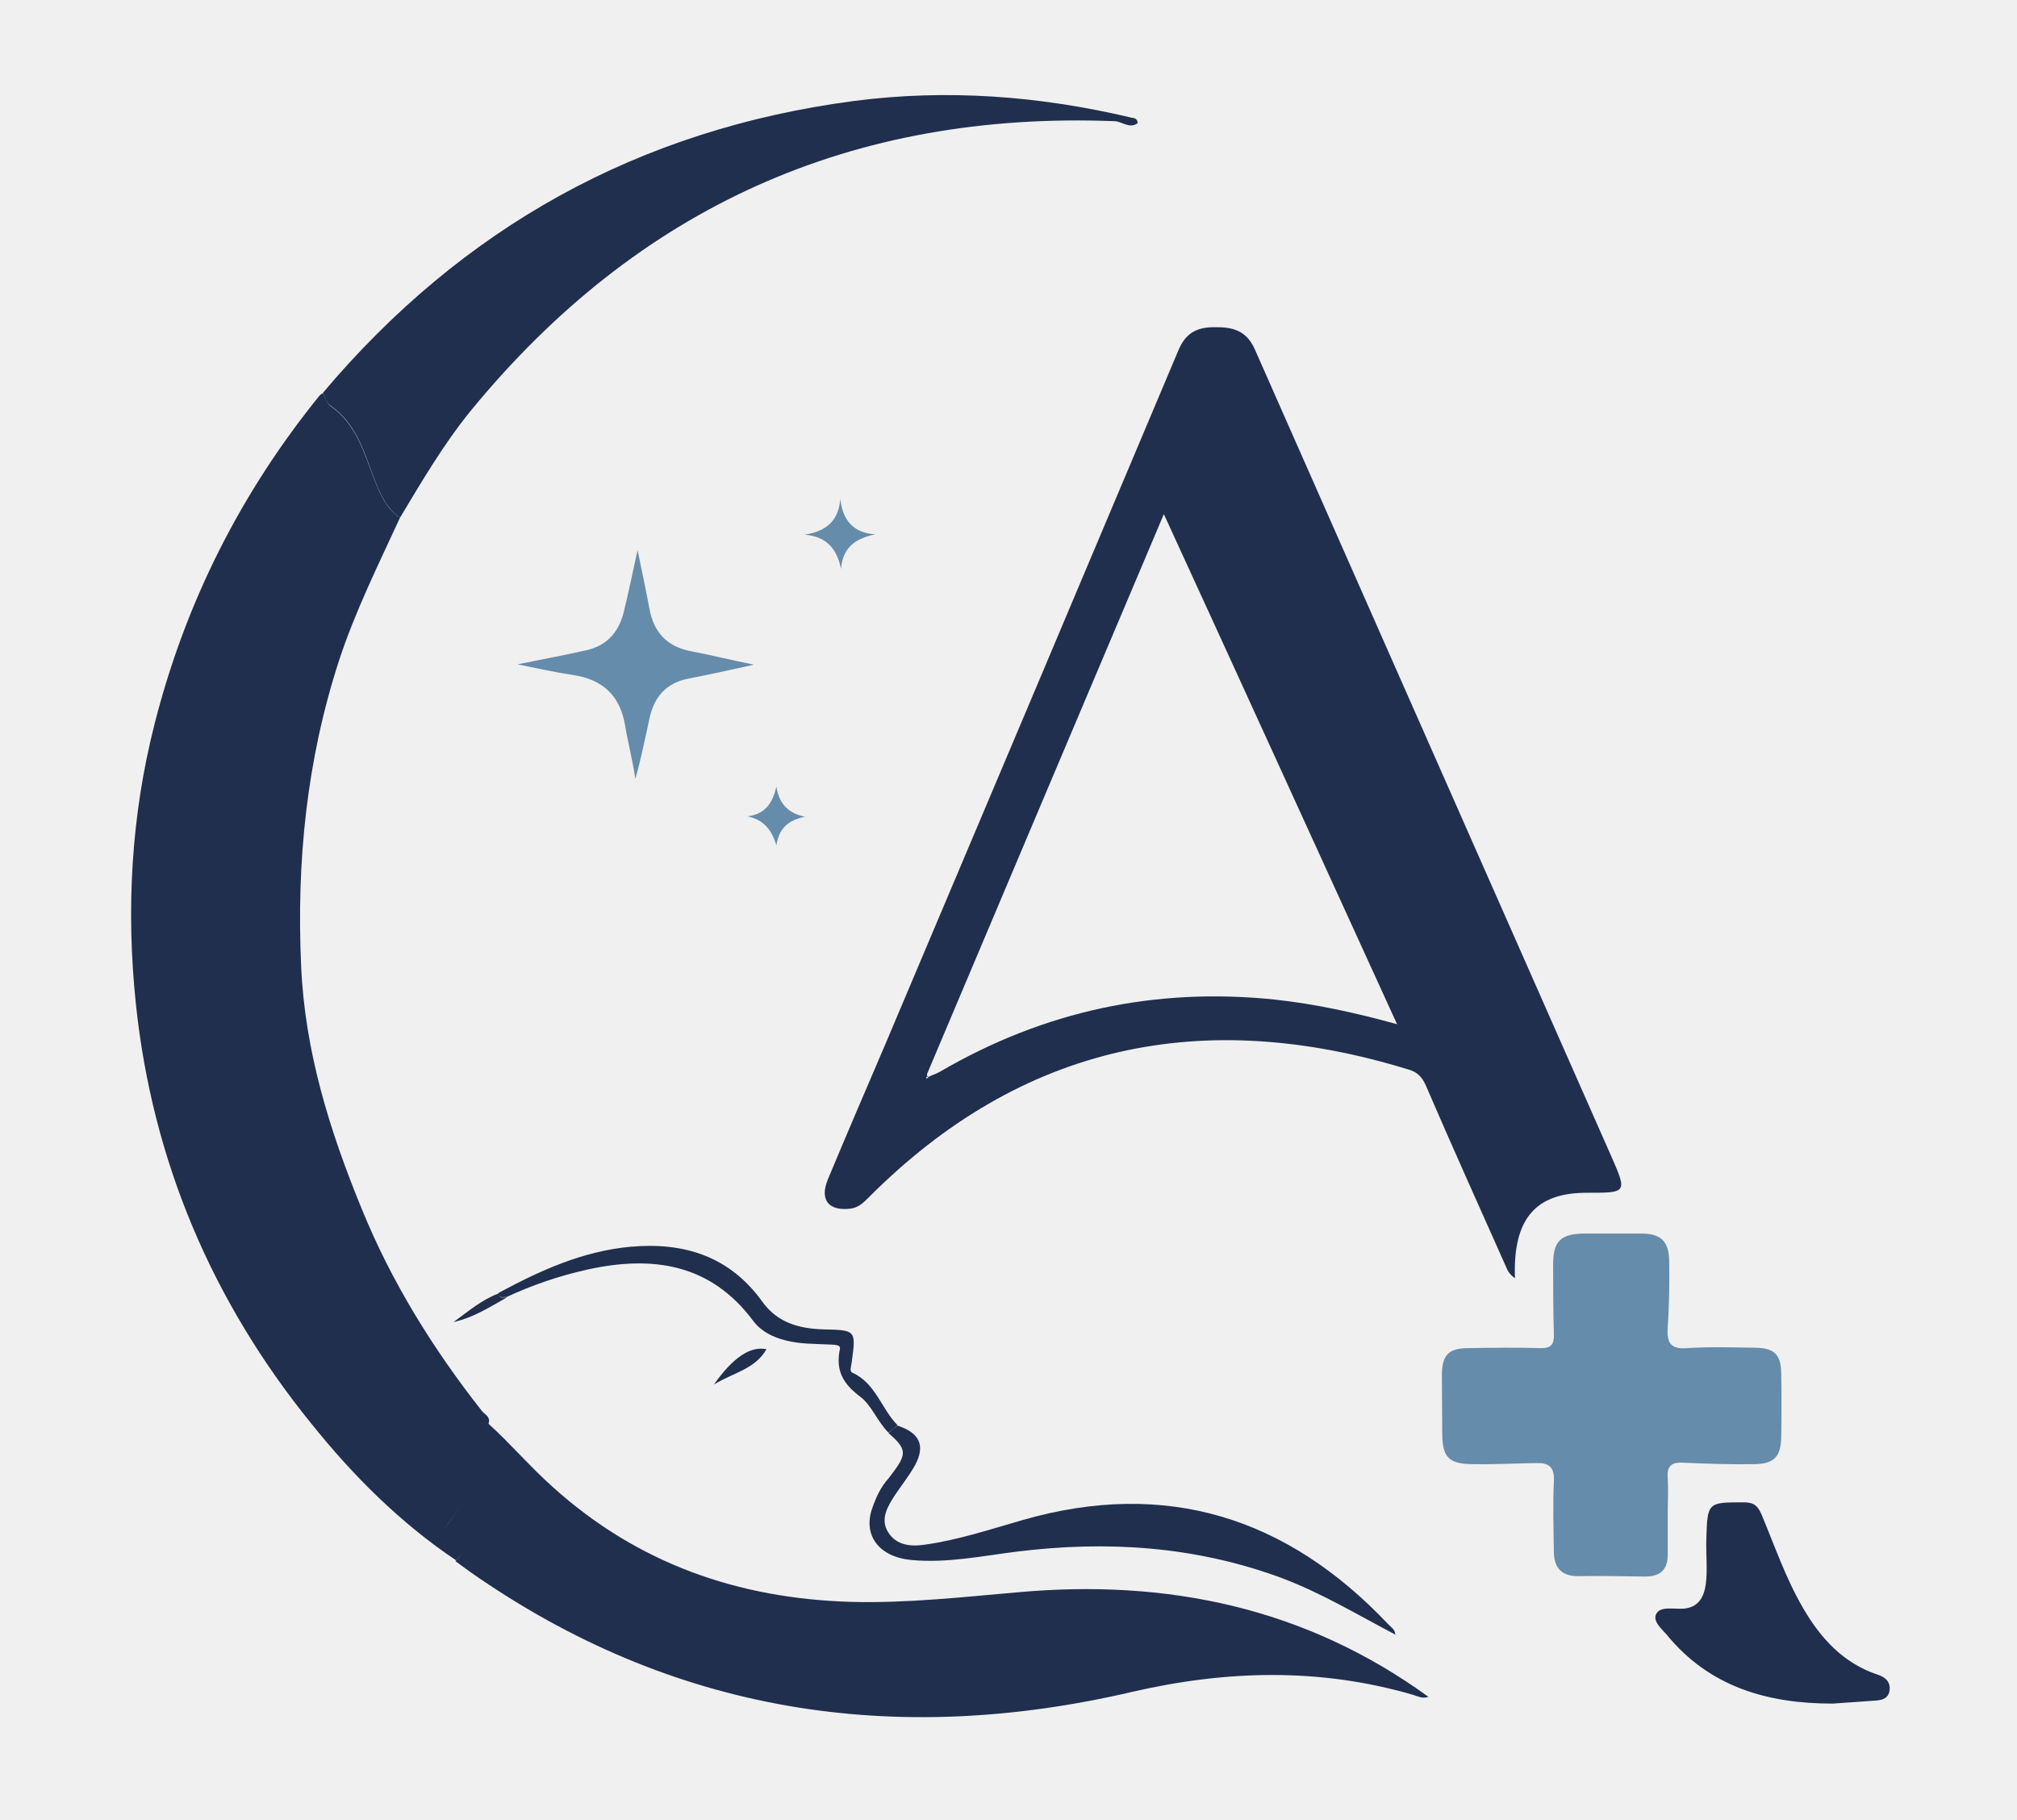
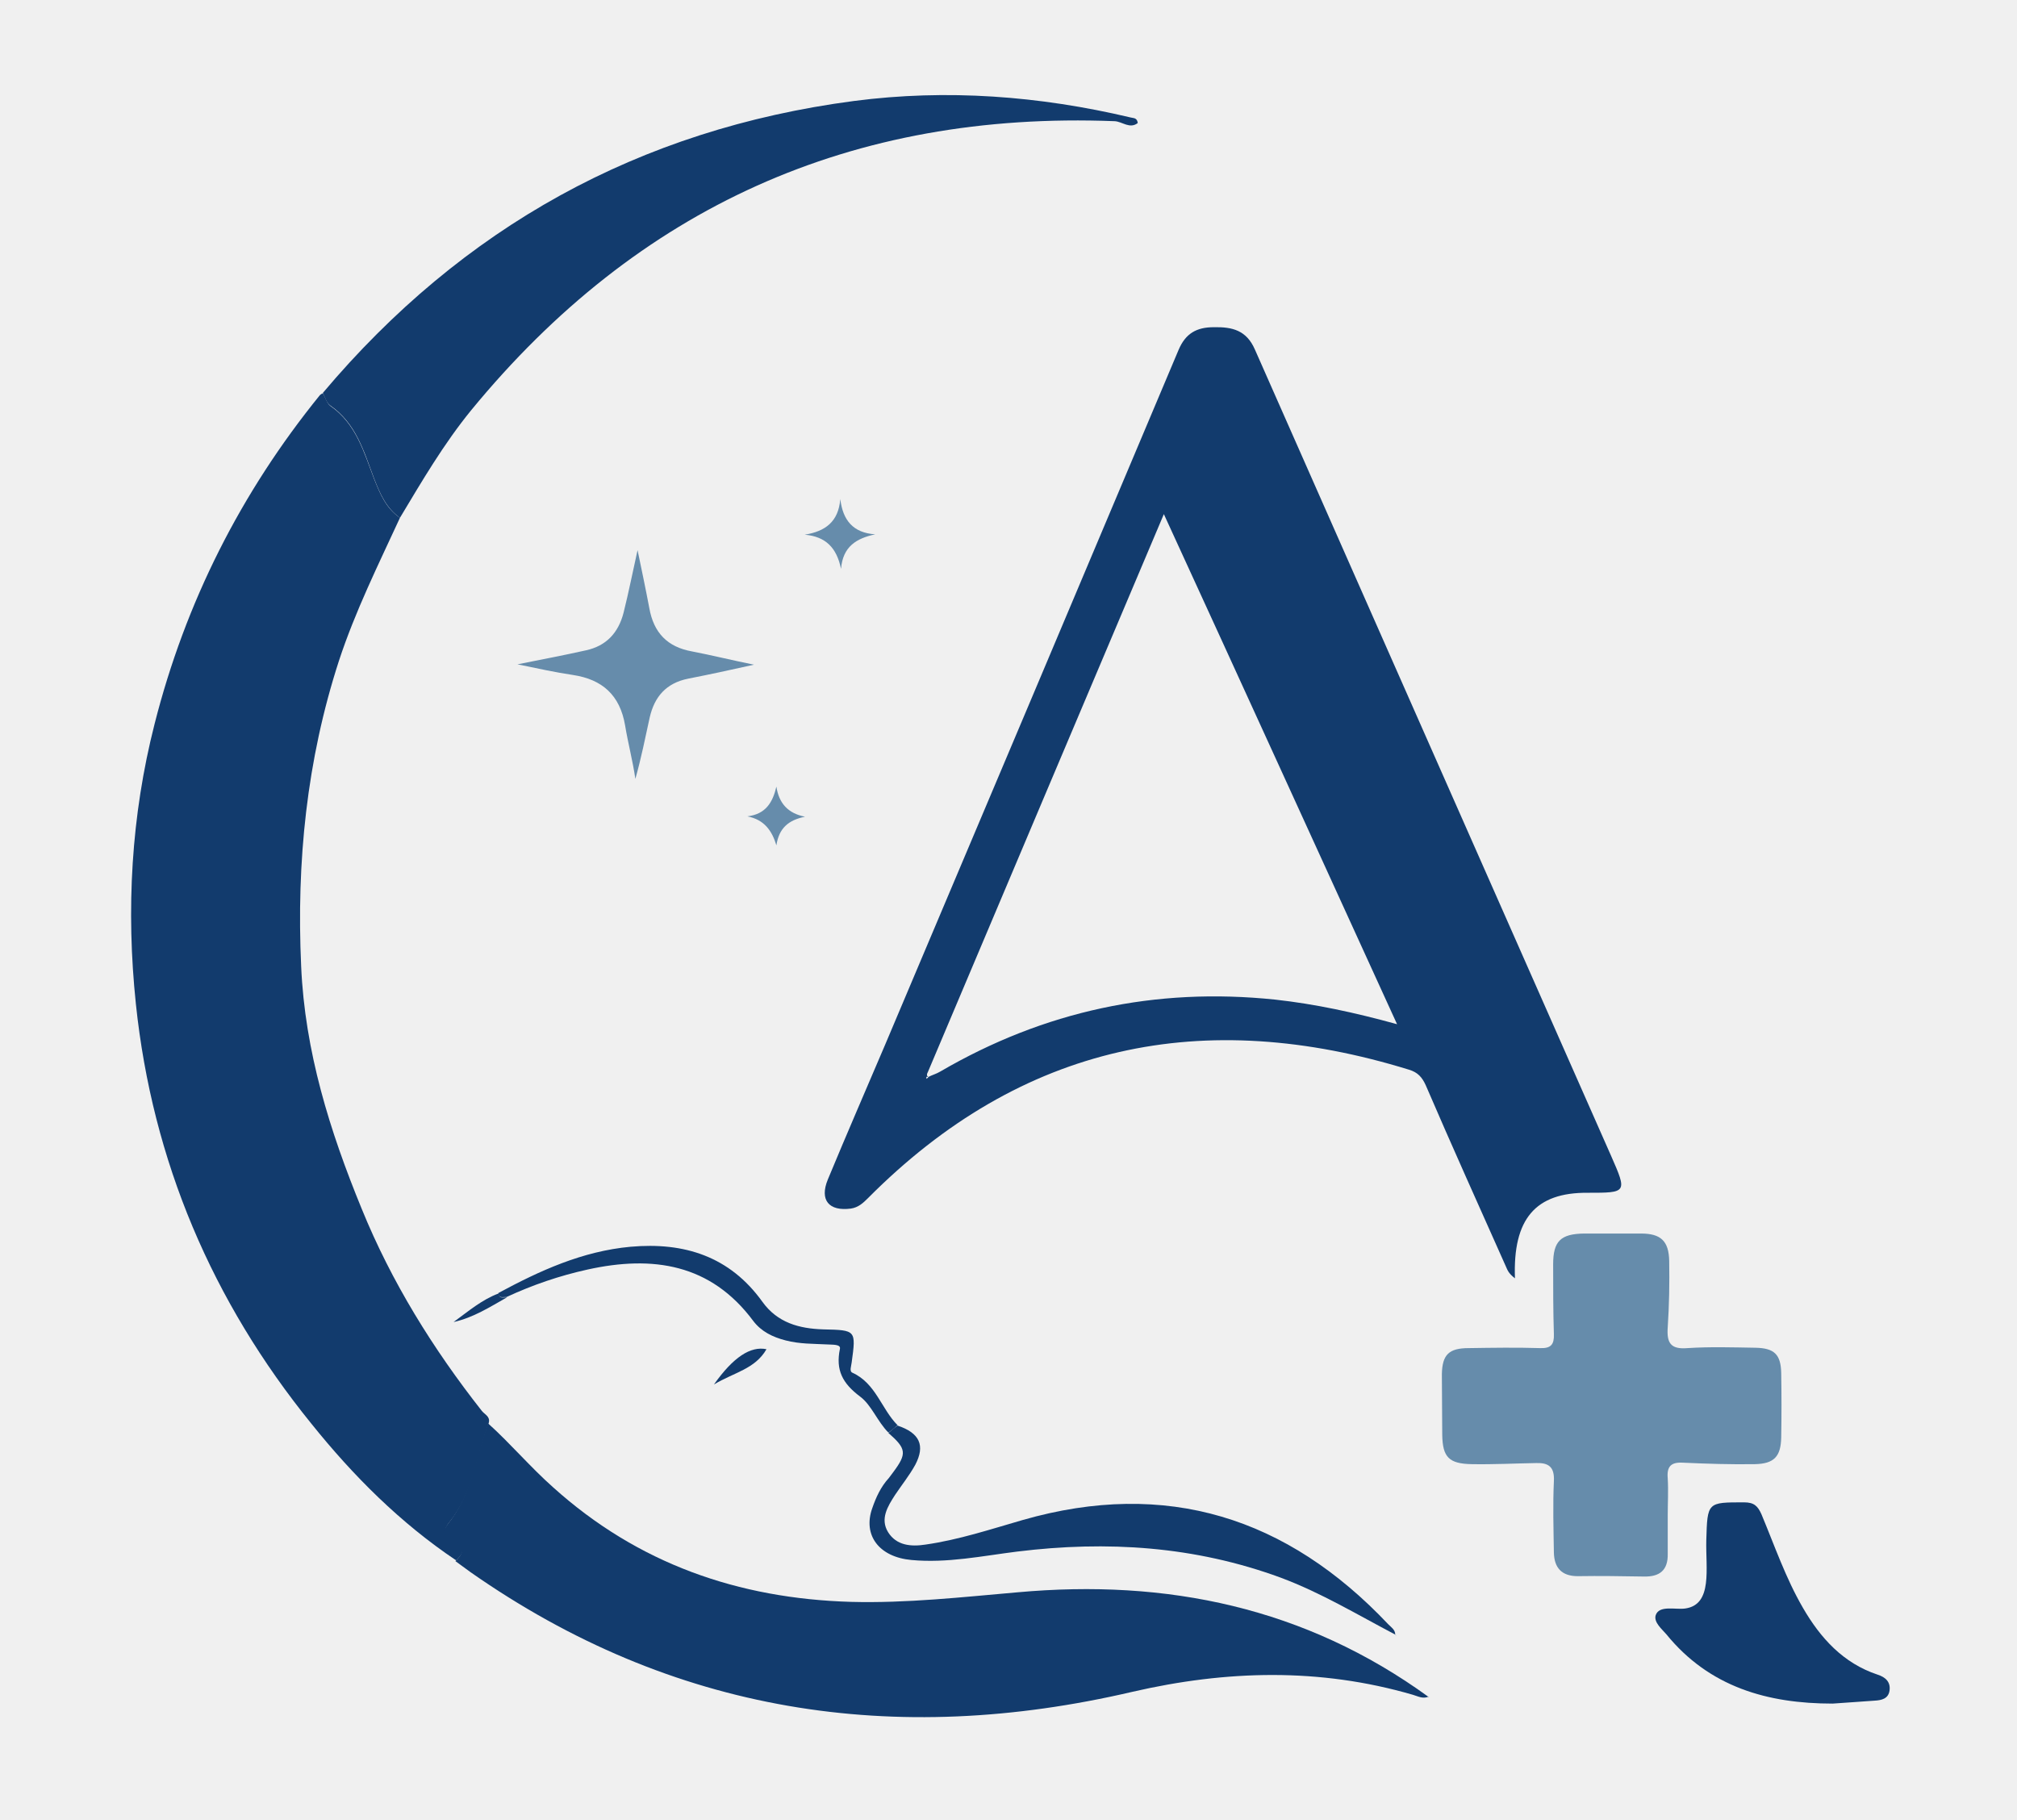
<svg xmlns="http://www.w3.org/2000/svg" version="1.1" id="Calque_1" x="0px" y="0px" viewBox="0 0 549.2 495.5" style="enable-background:new 0 0 549.2 495.5;" xml:space="preserve">
  <style type="text/css">
- 	.st0{fill:#202F4E;}
+ 	.st0{fill:#123B6D;}
	.st1{fill:#668CAB;}
	.st2{fill:#FFFFFF;}
</style>
  <g>
    <path class="st0" d="M412.5,348.1c-1.8-1.4-2-2.2-2.5-3.3c-7.3-16.4-14.7-32.8-21.8-49.3c-1-2.2-2.2-3.5-4.5-4.2   c-56-17.3-105.5-7.2-147.4,35c-1.3,1.3-2.6,2.5-4.6,2.8c-6,0.8-8.6-2.3-6.3-7.9c5.1-12.3,10.4-24.5,15.6-36.7   c26.7-63.1,53.3-126.1,79.9-189.2c1.9-4.5,4.9-6.2,9.6-6.2c5-0.1,8.9,0.8,11.2,6.1c32.3,73.2,64.7,146.4,97,219.6   c4.4,10,4.3,10-6.4,10C418.1,324.7,411.9,331.9,412.5,348.1z M252.9,293.2c1-0.5,2.1-0.8,3.1-1.4c28.3-16.5,58.6-23,91.2-19.6   c10.9,1.2,21.6,3.5,33.2,6.7c-21.3-46.6-42.1-92.3-63.5-138.9c-21.8,51.5-43,101.6-64.2,151.8c-0.3,0.6-0.6,1.2,0.3,1.6   c-0.2,0-0.5-0.1-0.7-0.1c0,0.2,0,0.3,0,0.5C252.5,293.5,252.7,293.3,252.9,293.2z" />
    <path class="st0" d="M108.9,141c-5.9,12.8-12.2,25.5-16.6,38.9c-8.8,27.1-11.6,54.8-10.3,83.2c1,23.2,7.8,44.9,16.5,66.1   c8.1,19.9,19.4,38.1,32.7,55c0.8,1,2.3,1.5,1.9,3.2c-3.4,9.2-4.3,19.3-10.9,27.3c-1.3,1.6-1.4,3.4,1,4.4c3.5,1.4,3.6,3.4,1,5.8   c-15.2-10.2-28-23-39.4-37.2C57.8,354.4,41.5,316.2,37,273.4c-2.7-25.7-1.3-51.2,5.1-76.3c8.4-33.1,23.5-63,45-89.5   c0.2-0.2,0.5-0.4,0.8-0.5c0.7,1.1,1.1,2.7,2,3.4c7.1,4.9,9.2,12.7,12,20C103.5,134.5,105.1,138.4,108.9,141z" />
    <path class="st0" d="M124,425.1c2.6-2.4,2.5-4.4-1-5.8c-2.4-1-2.3-2.8-1-4.4c6.5-8,7.4-18.1,10.9-27.3c6.2,5.6,11.5,11.9,17.7,17.4   c23.1,20.8,50.4,30.3,81.1,31.2c15.2,0.4,30.3-1.3,45.3-2.6c40.7-3.7,78.4,4.1,112,28.5L389,462c-1.6,0.7-2.9-0.1-4.3-0.5   c-25.4-7.4-50.8-6.7-76.4-0.8c-64.7,15.1-125.2,5.9-180.2-32.6C126.7,427.1,125.4,426.1,124,425.1z" />
    <path class="st0" d="M108.9,141c-3.7-2.6-5.4-6.5-7-10.6c-2.8-7.4-4.9-15.1-12-20c-1-0.7-1.4-2.2-2-3.4   c38-45.1,86.1-71.8,144.6-79.5c25.3-3.3,50.5-1.4,75.4,4.5c0.7,0.2,1.7,0,1.9,1.5c-2.2,1.7-4.2-0.4-6.3-0.5   c-71.5-2.8-129.8,23.4-175.2,78.7C120.8,120.9,114.9,131,108.9,141z" />
    <path class="st1" d="M454.1,412.6c0,3.5,0,7,0,10.5c0.1,4.5-2.2,6.3-6.5,6.2c-6-0.1-12-0.2-18-0.1c-4.4,0-6.4-2.3-6.5-6.4   c-0.1-6.5-0.3-13,0-19.5c0.2-3.9-1.5-5-4.8-4.9c-5.8,0.1-11.6,0.4-17.5,0.3c-6.3-0.1-8-1.9-8.1-8c0-5.5-0.1-11-0.1-16.5   c0.1-5.3,1.9-7.1,7.3-7.1c6.5-0.1,13-0.2,19.5,0c2.9,0.1,3.8-1,3.7-3.8c-0.2-6.3-0.2-12.7-0.2-19c0-6.3,2-8.3,8.4-8.4   c5.2,0,10.3,0,15.5,0c5.4,0,7.6,2,7.7,7.5c0.1,6,0,12-0.4,18c-0.3,4.2,0.7,6.1,5.4,5.7c6.1-0.4,12.3-0.2,18.5-0.1   c5.1,0.1,6.9,1.8,7,6.9c0.1,5.8,0.1,11.7,0,17.5c-0.1,5.2-1.9,7.2-7.2,7.3c-6.5,0.1-13-0.1-19.5-0.4c-3.3-0.2-4.5,1-4.2,4.3   C454.3,405.9,454.1,409.3,454.1,412.6C454.1,412.6,454.1,412.6,454.1,412.6z" />
    <path class="st0" d="M90.4,553.8c13.4-17.9,46.9-17.5,57.6,2.1c13.8-14.9,30.7-19.1,47-11.8c10.2,4.6,15.4,12.9,15.8,23.6   c0.7,18.1,0.9,36.3,0,54.4c-0.3,6.1-7.3,1.5-11.1,2.7c-2.6,0.8-3.7-0.5-3.7-3.5c0.1-15.3,0-30.6,0-46c0-1.3,0-2.7,0-4   c-0.2-9.2-3.2-16.9-12.3-20.4c-9.6-3.7-18.7-2.2-26.6,4.7c-4.2,3.7-6.1,8.5-6.1,14.2c0.1,16.7-0.1,33.3,0.1,50   c0,3.7-0.5,5.2-4.8,5.1c-10.7-0.3-10.6-0.1-10.6-10.7c0-13.2,0-26.3,0-39.5c0-1.5,0-3-0.1-4.5c-0.6-8.4-3.1-15.9-11.6-19.4   c-9.2-3.8-18-2.6-26,3.4c-5.8,4.3-7.6,10.7-7.6,17.7c0,15.8-0.1,31.6,0,47.5c0,2.9,0.2,5.4-3.8,4.8c-0.4-0.1-0.8,0.6-1.2,0.7   c-8.2,1.9-10.2,0.4-10.2-7.9c-0.1-23.5,0-47-0.2-70.4c0-3,0.7-4.3,3.8-3.9c3.4,0.5,7.9-1.5,10,0.9   C90.6,545.8,89.9,550.2,90.4,553.8z" />
    <path class="st0" d="M-118.3,624.9c8.1-19,15.9-37.2,23.7-55.3c9.1-21.3,18.3-42.5,27-63.9c2.1-5.2,5.7-4.4,9.6-4.8   c4-0.4,5.7,1.3,7.3,4.9C-36,540.6-21,575.3-6.1,610c2.1,5,4.9,9.5,10.1,11.9c0.9,0.4,1.9,0.8,1.6,2.1c-0.3,1.2-1.5,1.1-2.4,1.3   c-10.6,2-20.9-3.3-25.5-13.3c-4.3-9.6-8.4-19.2-12.2-29c-1.4-3.5-3.6-5.1-7.1-5.9c-21-4.9-41,3.7-53.4,23.2   c-3.8,5.9-7.1,12.1-9.1,18.8c-1.4,4.9-3.9,6.8-8.9,5.9C-114.4,624.7-115.9,624.9-118.3,624.9z M-62.9,518.8   c-9.2,21.5-18.1,42.2-27,63c0.3,0.5,0.5,1,0.8,1.5c6.8-5.8,14.3-10.1,23-11.8c8.9-1.7,17.7-1.1,27,1.5   c-6.7-15.4-13.2-30.2-19.6-44.9C-59.9,525.2-61.2,522.4-62.9,518.8z" />
    <path class="st0" d="M354.4,578.8c8.8-7.6,16.9-14.6,25-21.7c3.3-2.8,6.9-5.4,9.6-8.7c5.2-6.4,11.8-6.2,19.5-5.1   c-11.4,9.4-22.3,18.6-33.4,27.5c-2.7,2.2-2.9,3.3-0.5,6c10.9,12.4,21.5,25,32.3,37.5c2.4,2.8,4.5,5.8,7.7,7.8   c0.7,0.5,1.5,1,1.2,1.9c-0.2,0.4-1,0.8-1.6,0.8c-5.2,0-10.3,0-15.5-0.1c-2.3-0.1-3.3-2.1-4.6-3.6c-9.8-11.3-19.5-22.8-29.3-34.1   c-1.4-1.6-2.7-5-5-3.8c-3,1.6-5.9,3.8-5.8,8.5c0.4,9.6-0.1,19.3,0.1,29c0.1,3.6-1.1,4.4-4.5,4.4c-10.8,0-10.8,0.1-10.8-10.5   c0-36.1,0-72.3-0.2-108.4c0-4,0.7-5.5,5.1-5.3c10.4,0.3,10.4,0.1,10.4,10.5c0,20.8,0,41.6,0.1,62.5   C354.2,575.1,354.3,576.5,354.4,578.8z" />
    <path class="st0" d="M484.6,614.2c-11.2,12.3-24.7,15.1-39.9,10.9c-10.4-2.8-17.2-10.6-17.9-19.8c-0.9-10.9,4.2-18.6,13.6-23.5   c12.1-6.4,25.4-7.6,38.8-7.5c5,0,5.6-1.7,5.4-5.9c-0.7-11.4-7.2-18.5-18.6-19.6c-9.5-0.9-18.1,1.7-25.7,7.6   c-1.6,1.3-3.1,3.9-5.6,0.8c-2.4-2.9-0.6-4.5,1.4-6.2c10.8-9.6,23.9-11.3,37.5-9.6c17.2,2.2,25.8,12.3,26,29.7c0.2,13,0,26,0.2,39   c0,4.5,0.1,9.2,5.5,11.2c1.1,0.4,1.3,1.4,0.9,2.5c-0.4,1.2-1.5,1.1-2.4,1.3C494.3,627.2,488.7,624.1,484.6,614.2z M484.5,594.3   c0-4.9,0-8.2,0-11.6c0-1.5-0.2-2.6-2.1-2.5c-11,0.3-22.1,0.6-31.8,6.4c-11,6.6-11.7,22.7-1.4,29.3c10.4,6.7,28.2,2,34.1-8.9   C485.7,602.4,484.1,597.5,484.5,594.3z" />
    <path class="st0" d="M293.3,613.9c-7,7.8-15,12-24.8,12.7c-8,0.6-15.7-0.6-22.6-4.8c-13.4-8.2-14.7-26.5-2.5-36.5   c8.6-7,19.1-9.2,29.7-10.3c5.6-0.6,11.3-0.8,16.9-0.9c2.1-0.1,2.8-0.6,2.9-2.8c0.9-13.5-6.6-22-20.1-22.7c-9.2-0.5-17.4,2.1-24.5,8   c-1.7,1.4-3,3.1-5.3,0.6c-2.2-2.5-1.1-4,0.8-5.9c6.3-6,14-9,22.4-10.1c8.5-1.1,16.9-0.8,25,2.6c11.7,4.8,16.3,14.2,16.5,26.1   c0.2,12.5,0,25,0.1,37.5c0,5.4-0.5,11.1,6.1,14c2,0.9,1.2,2.8-0.9,3.6C304.9,628.2,296.2,623.7,293.3,613.9z M293,593.6   c-0.1-14.6-0.1-14.6-13.9-12.7c-3.1,0.4-6.3,0.9-9.3,1.5c-5.1,1.1-9.8,3-13.8,6.6c-9.2,8.4-7,23.4,4.1,28.2c10,4.3,24,0.3,30.5-8.4   C294.4,603.8,292.4,598.2,293,593.6z" />
    <path class="st0" d="M636.8,584c-9.7,0-19.3,0.2-29-0.1c-3.6-0.1-4.5,1-4.1,4.5c1.7,12.7,6.6,23.2,19.4,28   c13.5,5,26.1,2.7,37.6-6.1c1.6-1.2,3-4.3,5.5-1c1.4,1.8,1.7,3.1-0.2,5.1c-13.9,14.3-42.1,16.7-59.8,5.1   c-16.7-11-23.3-33.8-15.4-53.2c6.6-16.2,24-26.3,43.3-25.3c16.8,0.9,30.4,11.3,35,26.6c0,0.2,0.1,0.3,0.2,0.5c1.3,5,3.4,11,0.8,15   c-1.8,2.8-8.1,0.7-12.4,0.9c-3.5,0.2-7,0-10.5,0C643.8,584,640.3,584,636.8,584z M630.3,576.7C630.3,576.7,630.3,576.8,630.3,576.7   c7.5,0,15,0,22.5,0c1.7,0,3.1,0.3,3.3-2.4c0.5-10.1-7.3-21.7-17-24.6c-17.1-5.1-33.4,6.3-35,24.3c-0.3,3.2,1.4,2.7,3.2,2.7   C615,576.7,622.6,576.7,630.3,576.7z" />
    <path class="st0" d="M35.7,555.1c0,15,0,30,0,44.9c0,2.5,0,5,0.3,7.5c1.2,9.2,6.7,13,15.7,11c1.7-0.4,3.3-1.1,4.1,1.1   c0.7,2.1-0.2,3.3-2.1,4.4c-14,8.1-31.6-0.6-32.7-16.6c-0.7-10.3-0.4-20.6-0.4-30.9c-0.1-23.8,0-47.6-0.2-71.4   c0-3.5,0.8-4.4,4.3-4.4c10.8,0.2,10.8,0,10.9,10.9C35.7,526.2,35.7,540.6,35.7,555.1C35.7,555.1,35.7,555.1,35.7,555.1z" />
    <path class="st0" d="M499,463.9c-17.7,0-33.6-4.5-45.3-18.9c-1.2-1.4-3.4-3.2-2.9-5.1c0.9-2.9,5.4-1.5,8.1-1.9   c7.5-1.1,5.5-10.9,5.7-18.6c0.3-10.4,0.3-10.3,10.3-10.3c2.7,0,3.7,1,4.7,3.2c3.6,8.6,6.6,17.4,11.3,25.5   c4.8,8.3,11,15.1,20.3,18.2c2.2,0.7,3.6,2,3.3,4.3c-0.3,2.3-2.2,2.7-4.1,2.8C506.7,463.4,502.9,463.6,499,463.9z" />
    <path class="st0" d="M545.6,554.5c2-0.9,2.6-2.7,3.7-4.1c6.5-8,15.1-10.5,25-9.2c3.5,0.5,5.2,1.6,4,5.8c-1.2,4.3-1.5,6.8-7.5,5.1   c-13.8-3.8-25,5.5-25.2,20.2c-0.2,15.8-0.2,31.6,0.1,47.4c0.1,4.1-1,5.4-5.2,5.2c-10.4-0.3-10.3-0.1-10.3-10.4   c-0.1-22.6-0.1-45.2-0.4-67.9c0-3,0.5-4,3.7-4c10.1,0,10-0.2,11.5,9.9C545.1,553.2,545.4,553.8,545.6,554.5z" />
    <path class="st0" d="M379.9,445.1c-10.3-5.4-20.2-11.4-31.2-15.5c-23.4-8.6-47.3-10.1-71.7-7.1c-9.6,1.2-19.1,3.2-28.8,2.3   c-8.9-0.8-13.3-6.8-10.7-14.1c1-2.9,2.3-5.8,4.5-8.2c0.4-0.5,0.8-1.1,1.2-1.6c3.8-5.1,3.6-6.4-1.3-10.7c0.8-0.7,1.6-1.4,2.5-2   c6,2,7.6,5.4,4.8,10.7c-1.6,2.9-3.7,5.5-5.5,8.2c-2,3.1-4.1,6.5-1.9,10.1c2.3,3.7,6.3,4,10.2,3.4c9.1-1.3,17.8-4.2,26.5-6.7   c39.1-11.2,72-0.7,99.5,28.4C378.8,443.1,379.9,443.8,379.9,445.1L379.9,445.1z" />
    <path class="st1" d="M205.3,181c-6.7,1.5-12.3,2.7-17.9,3.8c-6,1.2-9.2,4.9-10.5,10.6c-1.2,5.5-2.3,11-3.9,16.7   c-0.7-4.9-2-9.7-2.8-14.6c-1.4-8.2-6.2-12.5-14.2-13.7c-4.7-0.7-9.3-1.7-15.1-2.9c7-1.4,12.8-2.5,18.6-3.8   c5.6-1.2,8.9-4.8,10.3-10.3c1.4-5.6,2.5-11.2,3.8-17c1.1,5.3,2.2,10.5,3.2,15.8c1.2,6.7,4.9,10.6,11.7,11.8   C193.7,178.4,198.9,179.7,205.3,181z" />
    <path class="st0" d="M244.4,388.1c-0.8,0.7-1.6,1.4-2.5,2c-3-3-4.6-7.5-7.7-9.8c-4.8-3.6-6.7-7.2-5.5-13c0.3-1.3-2.1-1.1-3.4-1.2   c-3.8-0.2-7.6-0.1-11.4-1.1c-3.5-0.9-6.6-2.4-8.8-5.3c-11.6-15.6-27.4-17.9-45.1-14c-7.7,1.7-15,4.2-22.1,7.5   c-0.9-0.1-2.1,0.5-2.2-1.1c11.3-6.1,22.9-11.4,36-12.6c14.6-1.3,27,2.6,35.9,15c4.1,5.7,10,7.3,16.6,7.5c8.9,0.2,8.9,0.2,7.7,9   c-0.1,1-0.7,2.4,0.2,2.8C238.5,376.7,240,383.7,244.4,388.1z" />
    <path class="st1" d="M275.3,663.3c-19.1,0-38.3,0-57.4,0c-1.3,0-2.7,0-4,0c-0.9,0-1.6-0.5-1.6-1.5c0-0.9,0.7-1.5,1.6-1.6   c1.2-0.1,2.3-0.1,3.5-0.1c38.3,0,76.5,0,114.8,0c0.8,0,1.7,0,2.5,0c1.3,0.1,3-0.2,2.8,1.8c-0.2,1.6-1.7,1.3-2.8,1.3   c-11.8,0-23.6,0-35.4,0.1C291.3,663.3,283.3,663.3,275.3,663.3z" />
    <path class="st1" d="M219.1,145.6c5.6-0.9,9.2-3.5,9.7-9.7c0.7,5.8,3.5,9.2,9.5,9.6c-5.1,1.1-8.8,3.3-9.3,9.4   C227.8,149.1,224.8,146.1,219.1,145.6z" />
    <path class="st1" d="M203.5,222.3c5-0.6,6.9-3.8,7.9-8.1c0.7,4.6,3.2,7.3,7.8,8.2c-4.5,0.9-7.1,3.1-7.8,7.8   C210.2,226.2,208.1,223.2,203.5,222.3z" />
    <path class="st0" d="M194.4,377c5.3-7.5,10-10.5,14.3-9.6C205.6,372.8,199.9,373.7,194.4,377z" />
    <path class="st0" d="M135.8,352.2c0.1,1.6,1.3,1,2.2,1.1c-4.6,2.6-9.1,5.5-14.5,6.7C127.5,357.1,131.2,353.9,135.8,352.2z" />
    <path class="st1" d="M379.8,445.2c0.1,0.1,0.3,0.1,0.4,0.2C380.1,445.2,380,445.2,379.8,445.2C379.9,445.1,379.8,445.2,379.8,445.2   z" />
    <path class="st0" d="M389.1,462.1l-0.1,0.1c0,0,0-0.2,0-0.2C389,462,389.1,462.1,389.1,462.1z" />
    <path class="st2" d="M252.9,293.2c-0.2,0.2-0.4,0.3-0.6,0.5c0-0.2,0-0.3,0-0.5c0.2,0,0.5,0.1,0.7,0.1   C253,293.3,252.9,293.2,252.9,293.2z" />
  </g>
</svg>
